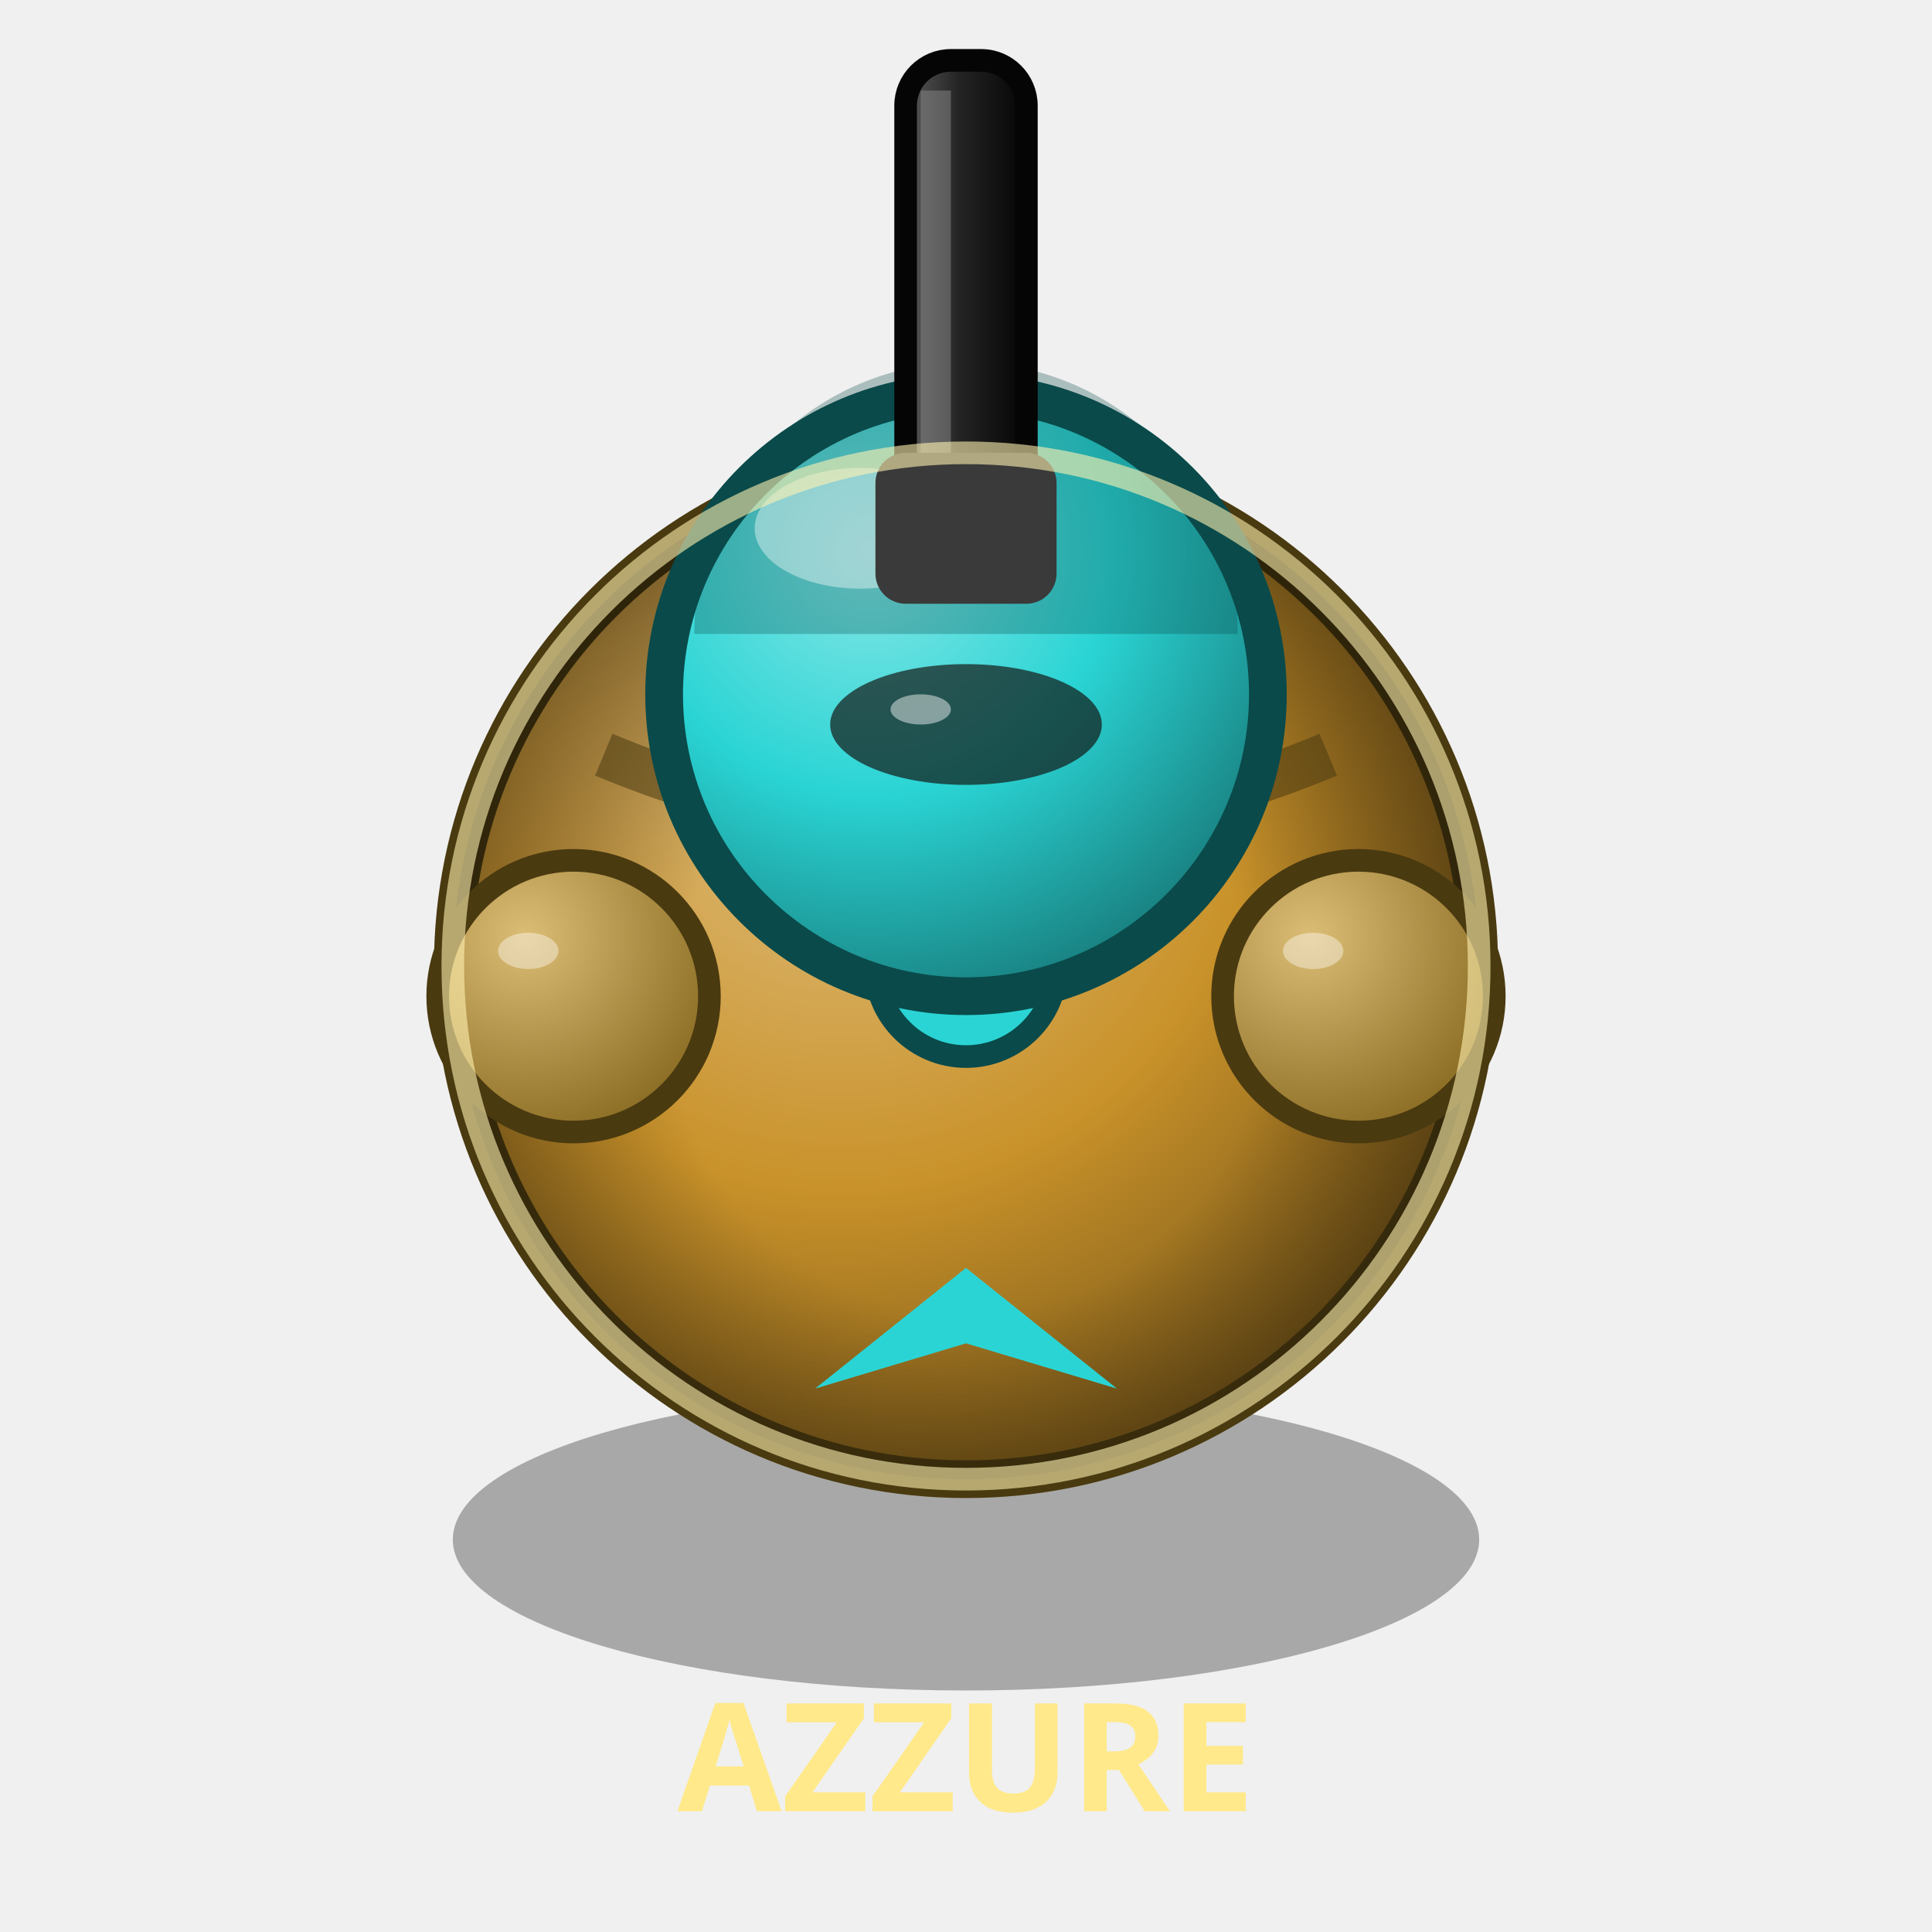
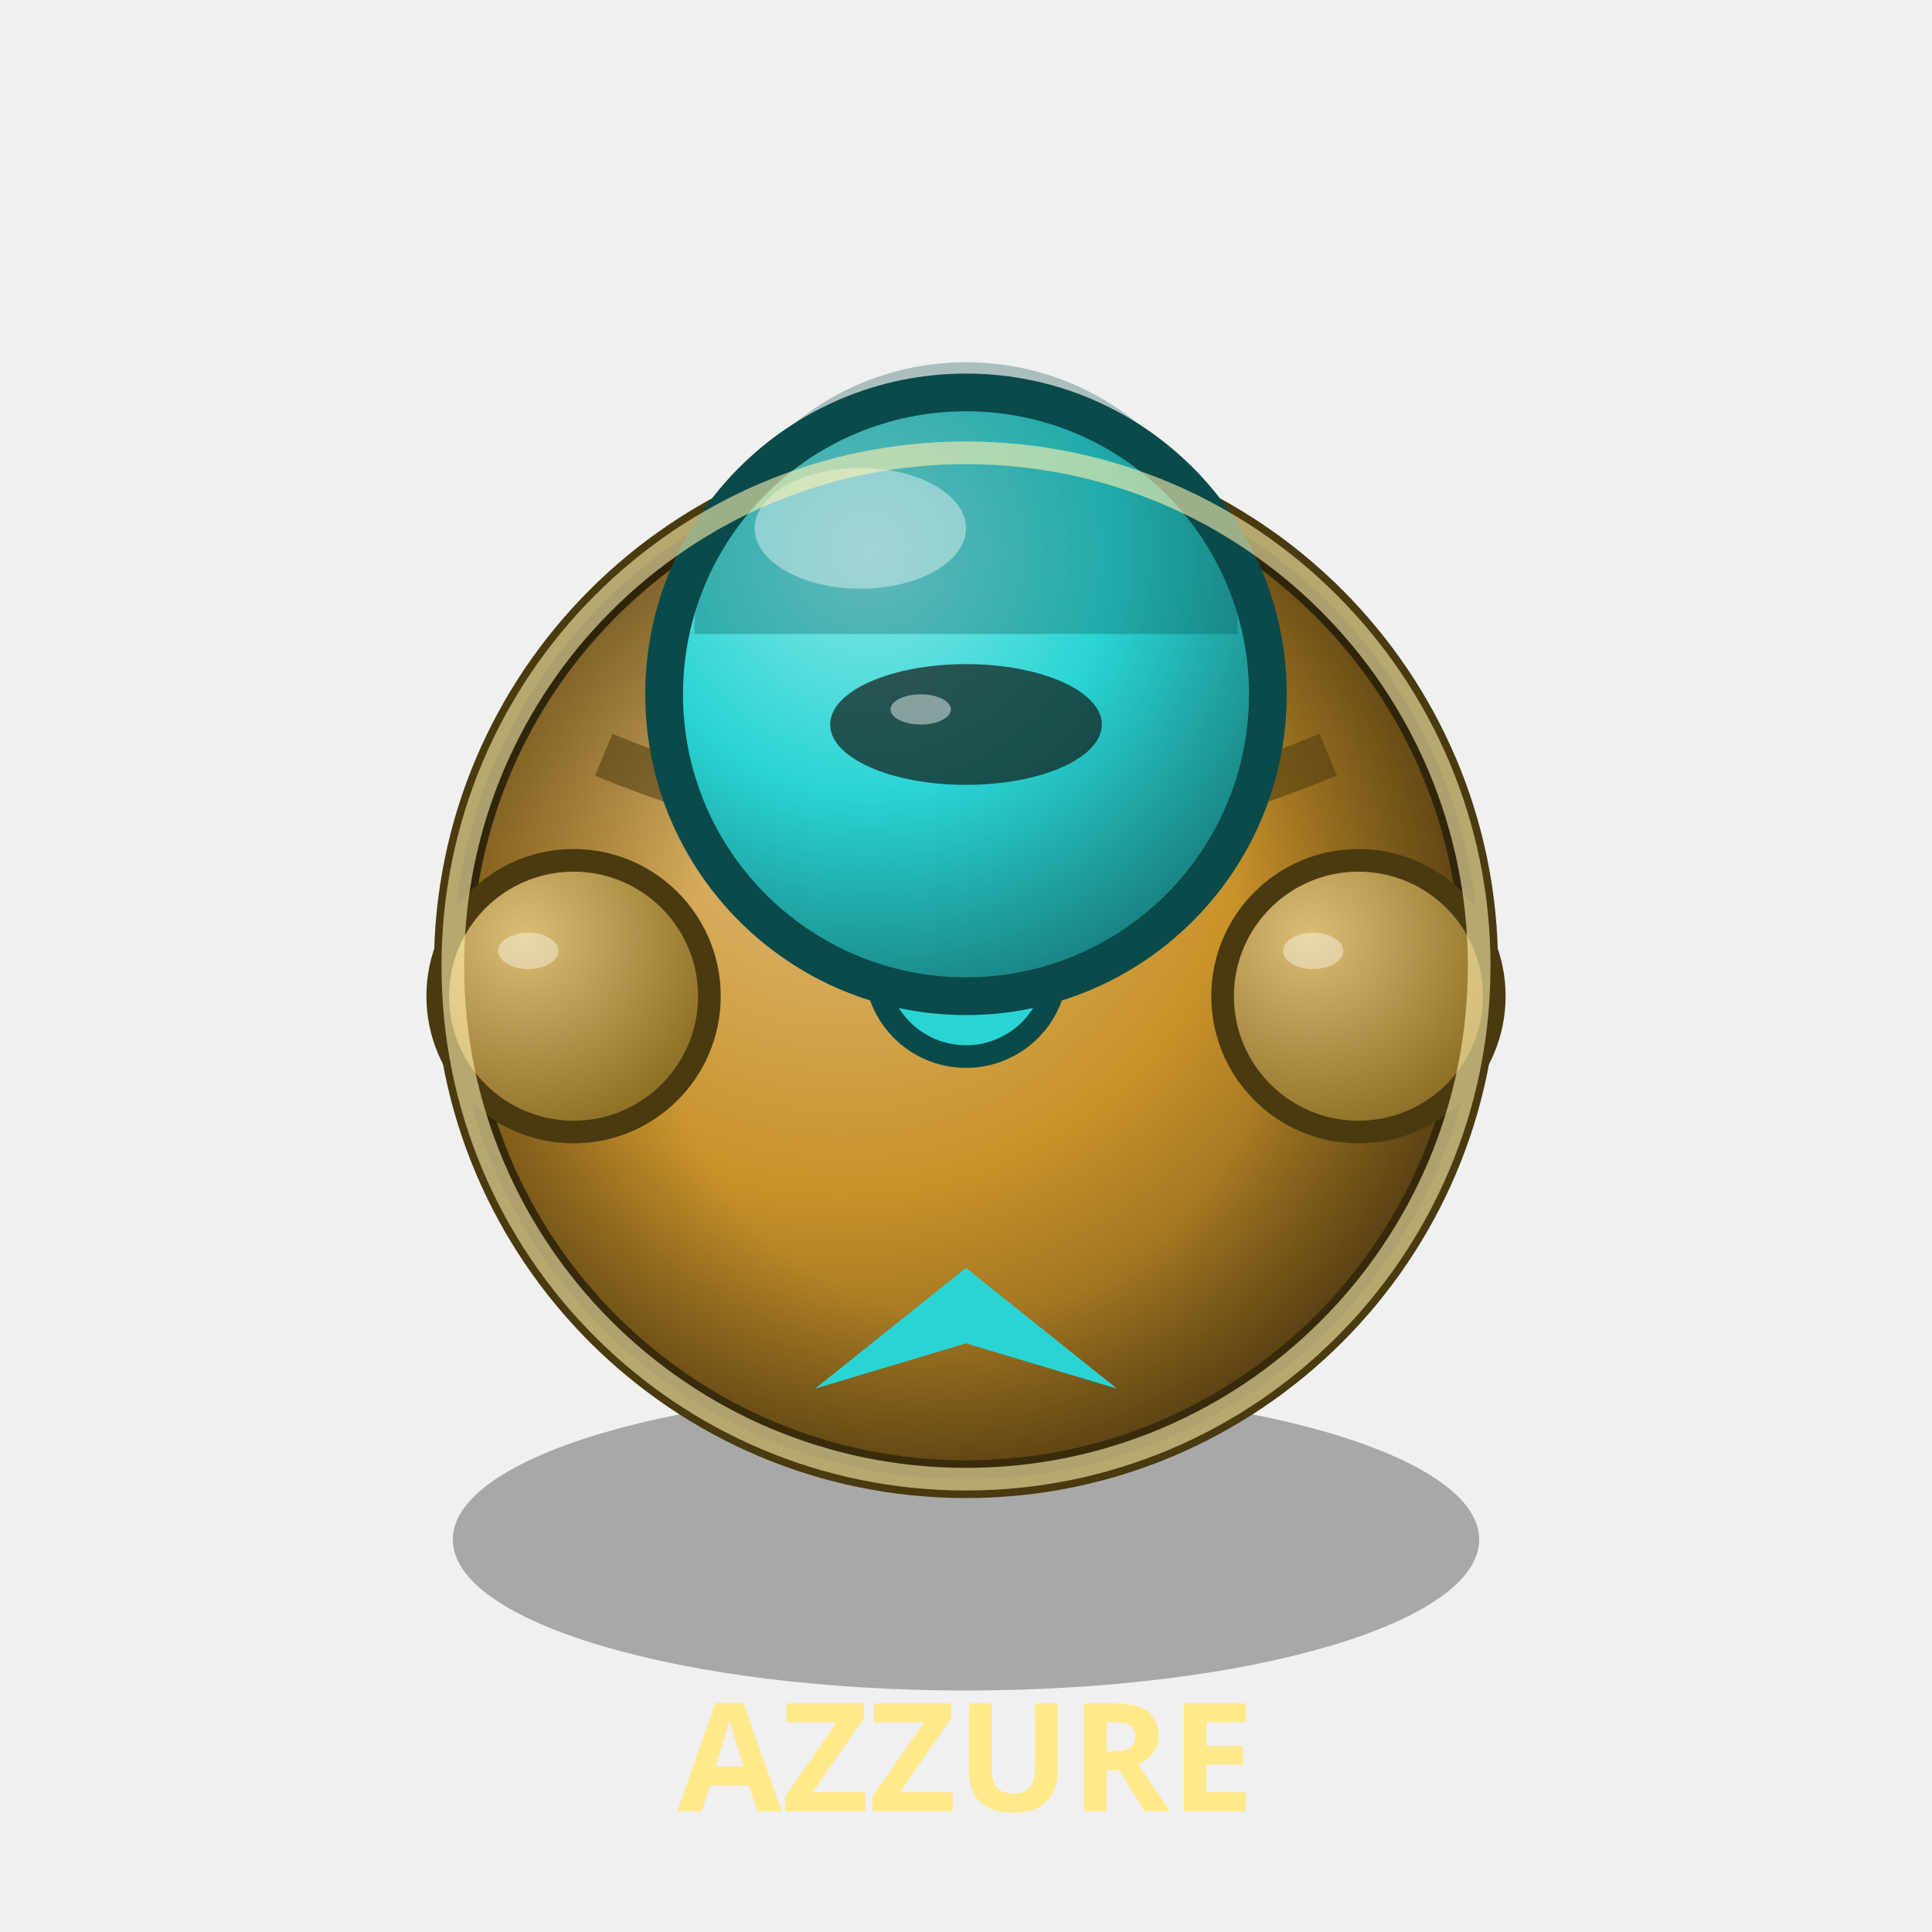
<svg xmlns="http://www.w3.org/2000/svg" viewBox="0 0 128 128">
  <defs>
    <radialGradient id="body" cx="38%" cy="32%" r="72%">
      <stop offset="0%" stop-color="#dfbe7f" />
      <stop offset="55%" stop-color="#c9922a" />
      <stop offset="100%" stop-color="#755518" />
    </radialGradient>
    <radialGradient id="helmet" cx="34%" cy="26%" r="78%">
      <stop offset="0%" stop-color="#8ae7e7" />
      <stop offset="52%" stop-color="#2ad4d4" />
      <stop offset="100%" stop-color="#197f7f" />
    </radialGradient>
    <radialGradient id="arm" cx="32%" cy="28%" r="85%">
      <stop offset="0%" stop-color="#dcbd75" />
      <stop offset="100%" stop-color="#83641b" />
    </radialGradient>
    <radialGradient id="pack" cx="38%" cy="30%" r="75%">
      <stop offset="0%" stop-color="#595962" />
      <stop offset="100%" stop-color="#181820" />
    </radialGradient>
    <linearGradient id="gun" x1="0%" y1="0%" x2="100%" y2="0%">
      <stop offset="0%" stop-color="#5a5a5a" />
      <stop offset="45%" stop-color="#232323" />
      <stop offset="100%" stop-color="#050505" />
    </linearGradient>
    <radialGradient id="ao" cx="50%" cy="55%" r="52%">
      <stop offset="55%" stop-color="#000" stop-opacity="0" />
      <stop offset="100%" stop-color="#000" stop-opacity="0.38" />
    </radialGradient>
  </defs>
  <ellipse cx="64" cy="102" rx="34" ry="10" fill="#000" opacity="0.3" />
  <ellipse cx="64" cy="78" rx="22" ry="18" fill="url(#pack)" />
  <path d="M48 68 Q64 78 80 68" stroke="#000" stroke-width="2" opacity="0.2" fill="none" />
  <circle cx="64" cy="64" r="34" fill="url(#body)" stroke="#4a3a10" stroke-width="2.5" />
  <circle cx="64" cy="64" r="34" fill="url(#ao)" />
  <path d="M40 50 Q64 60 88 50" stroke="#4a3a10" stroke-width="3" fill="none" opacity="0.55" />
  <circle cx="64" cy="64" r="6" fill="#2ad4d4" stroke="#0a4a4a" stroke-width="1.5" />
  <ellipse cx="61" cy="61" rx="2" ry="1.3" fill="#fff" opacity="0.5" />
  <circle cx="64" cy="46" r="20" fill="url(#helmet)" stroke="#0a4a4a" stroke-width="2.5" />
  <path d="M46 42 A18 18 0 0 1 82 42" fill="#0a4a4a" opacity="0.3" />
  <ellipse cx="57" cy="35" rx="7" ry="4" fill="#fff" opacity="0.4" />
  <ellipse cx="64" cy="48" rx="9" ry="4" fill="#100a08" opacity="0.65" />
  <ellipse cx="61" cy="47" rx="2" ry="1" fill="#fff" opacity="0.45" />
-   <rect x="60" y="4" width="8" height="30" rx="3" fill="url(#gun)" stroke="#050505" stroke-width="1.5" />
-   <rect x="58" y="30" width="12" height="10" rx="2" fill="#3a3a3a" />
-   <rect x="61" y="6" width="2" height="24" fill="#8a8a8a" opacity="0.5" />
  <circle cx="38" cy="66" r="9" fill="url(#arm)" stroke="#4a3a10" stroke-width="1.5" />
  <circle cx="90" cy="66" r="9" fill="url(#arm)" stroke="#4a3a10" stroke-width="1.5" />
  <ellipse cx="35" cy="63" rx="2" ry="1.2" fill="#fff" opacity="0.4" />
  <ellipse cx="87" cy="63" rx="2" ry="1.2" fill="#fff" opacity="0.4" />
  <path d="M64 84 L54 92 L64 89 L74 92 Z" fill="#2ad4d4" />
  <circle cx="64" cy="64" r="34" fill="none" stroke="#fff2b0" stroke-width="1.5" opacity="0.6" />
  <text x="64" y="120" font-size="10" text-anchor="middle" fill="#ffe98a" font-family="sans-serif" font-weight="600">AZZURE</text>
</svg>
